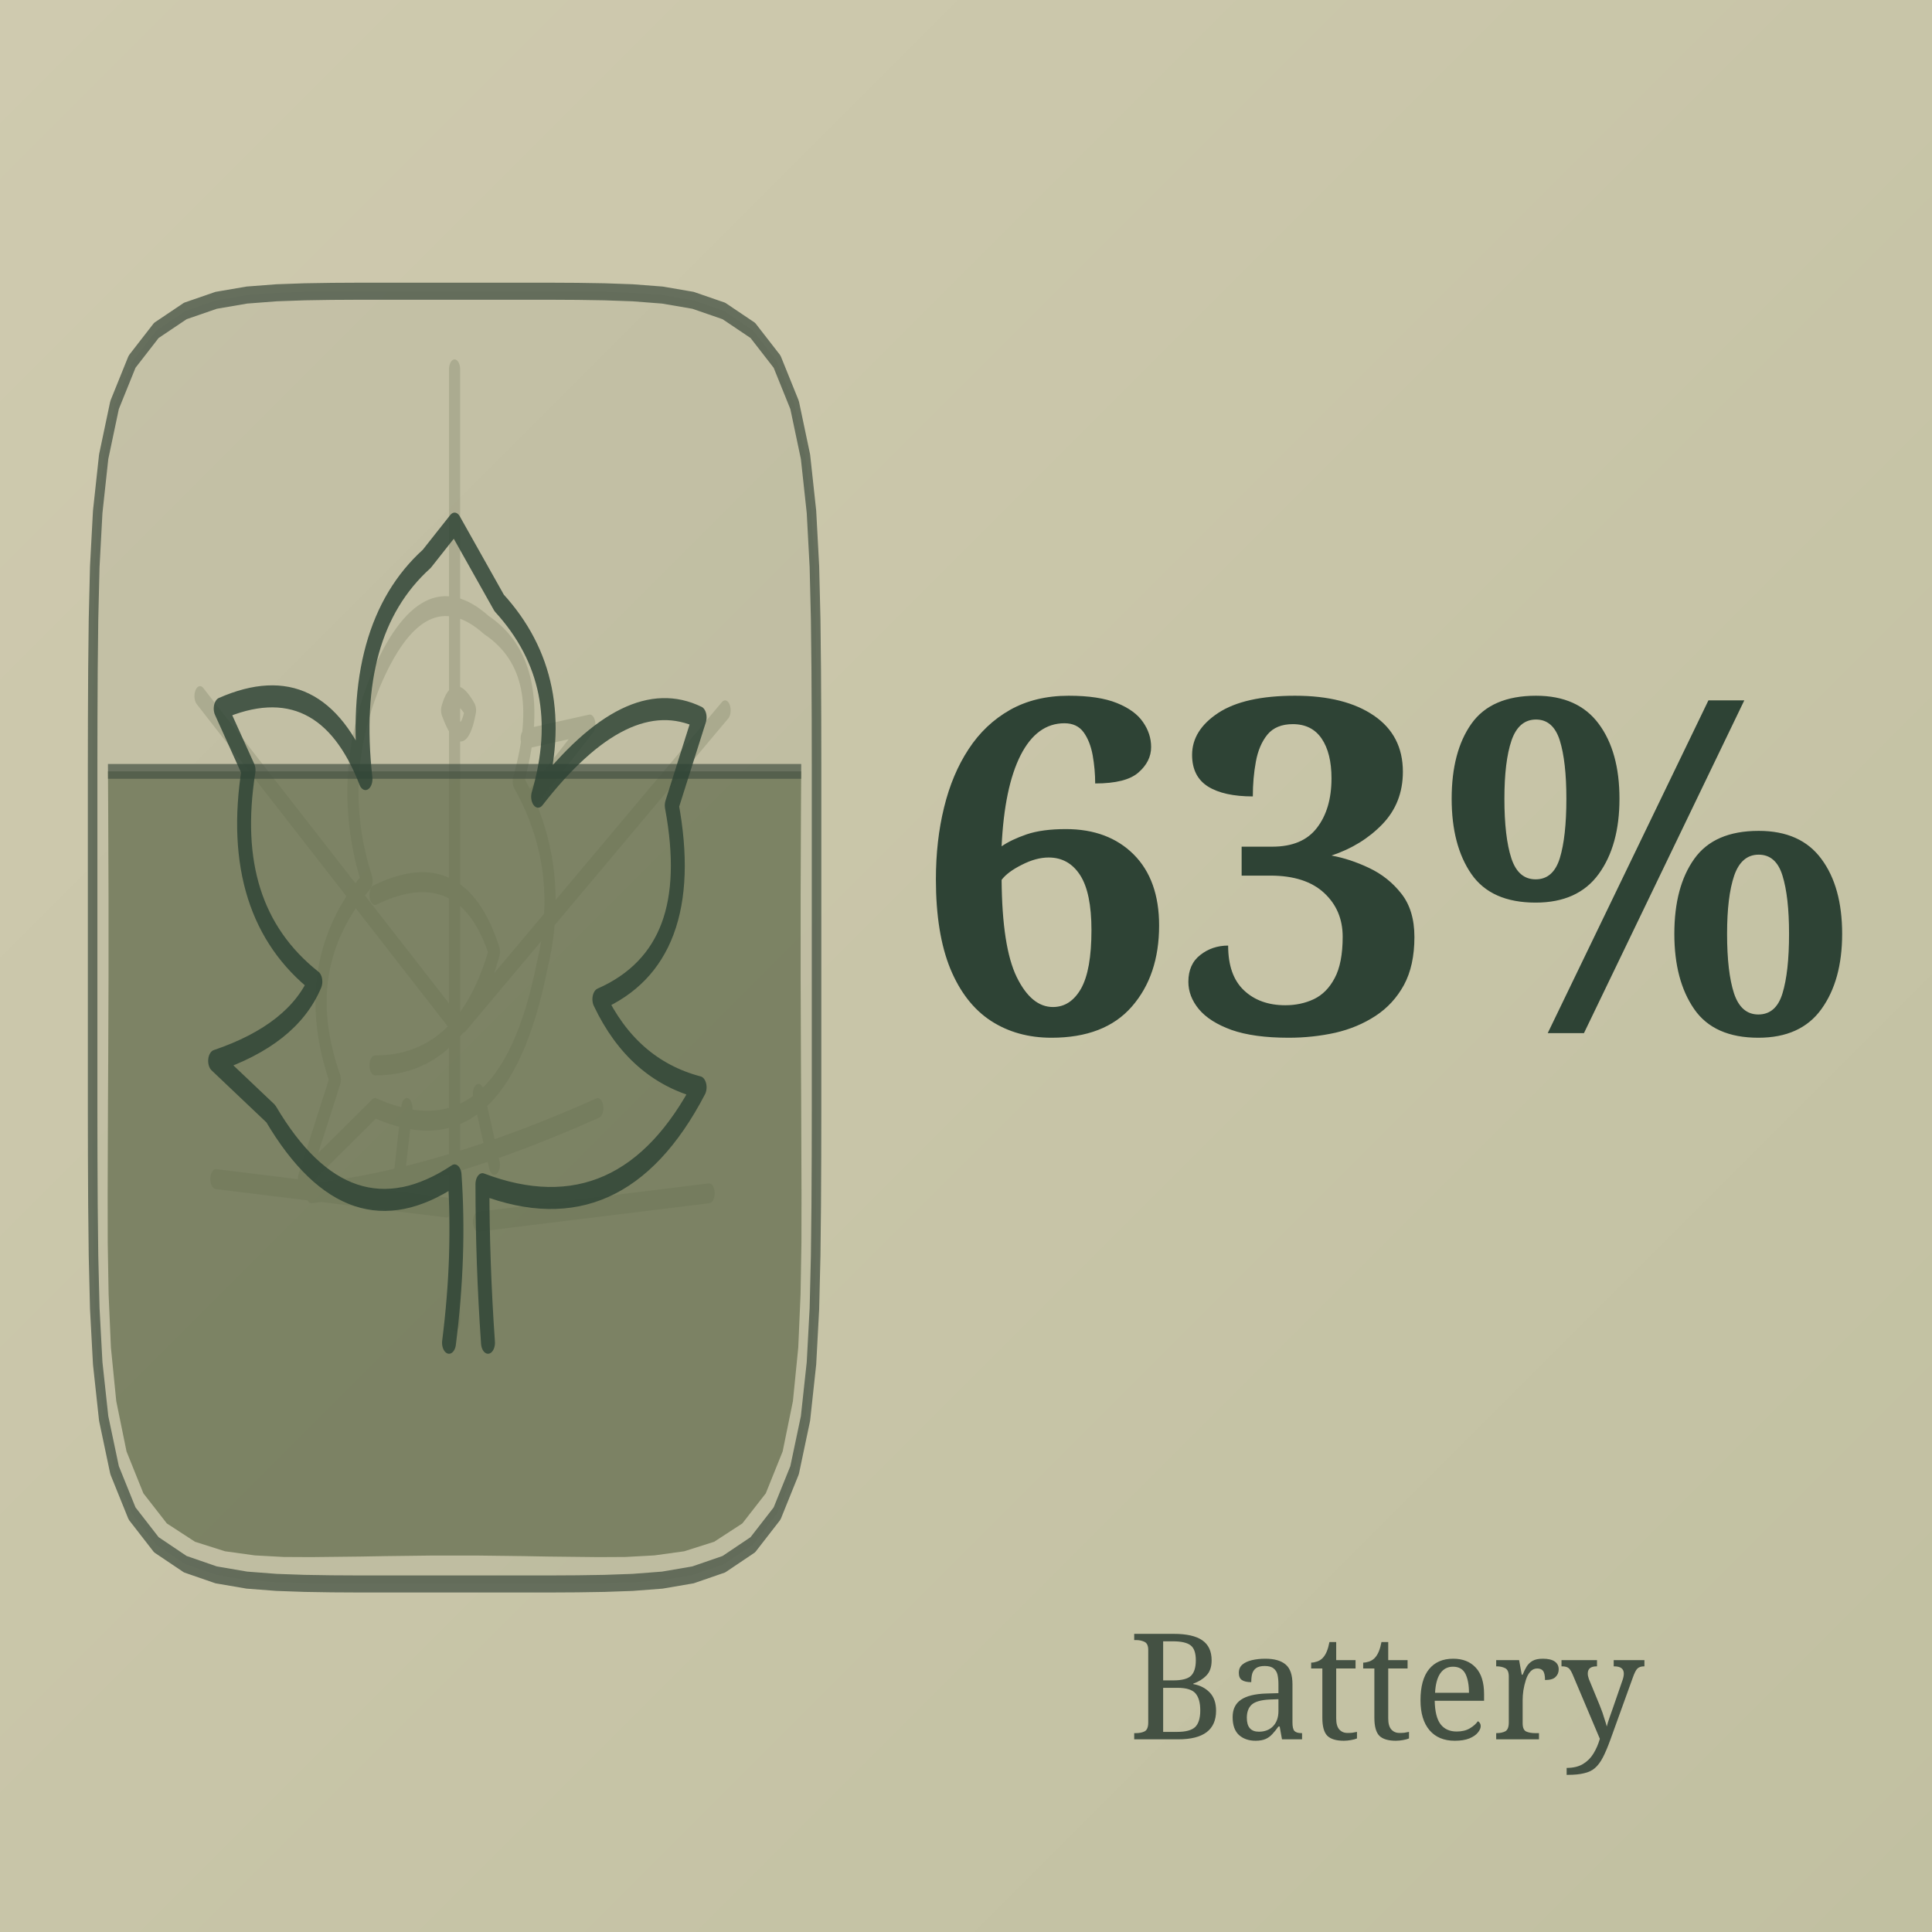
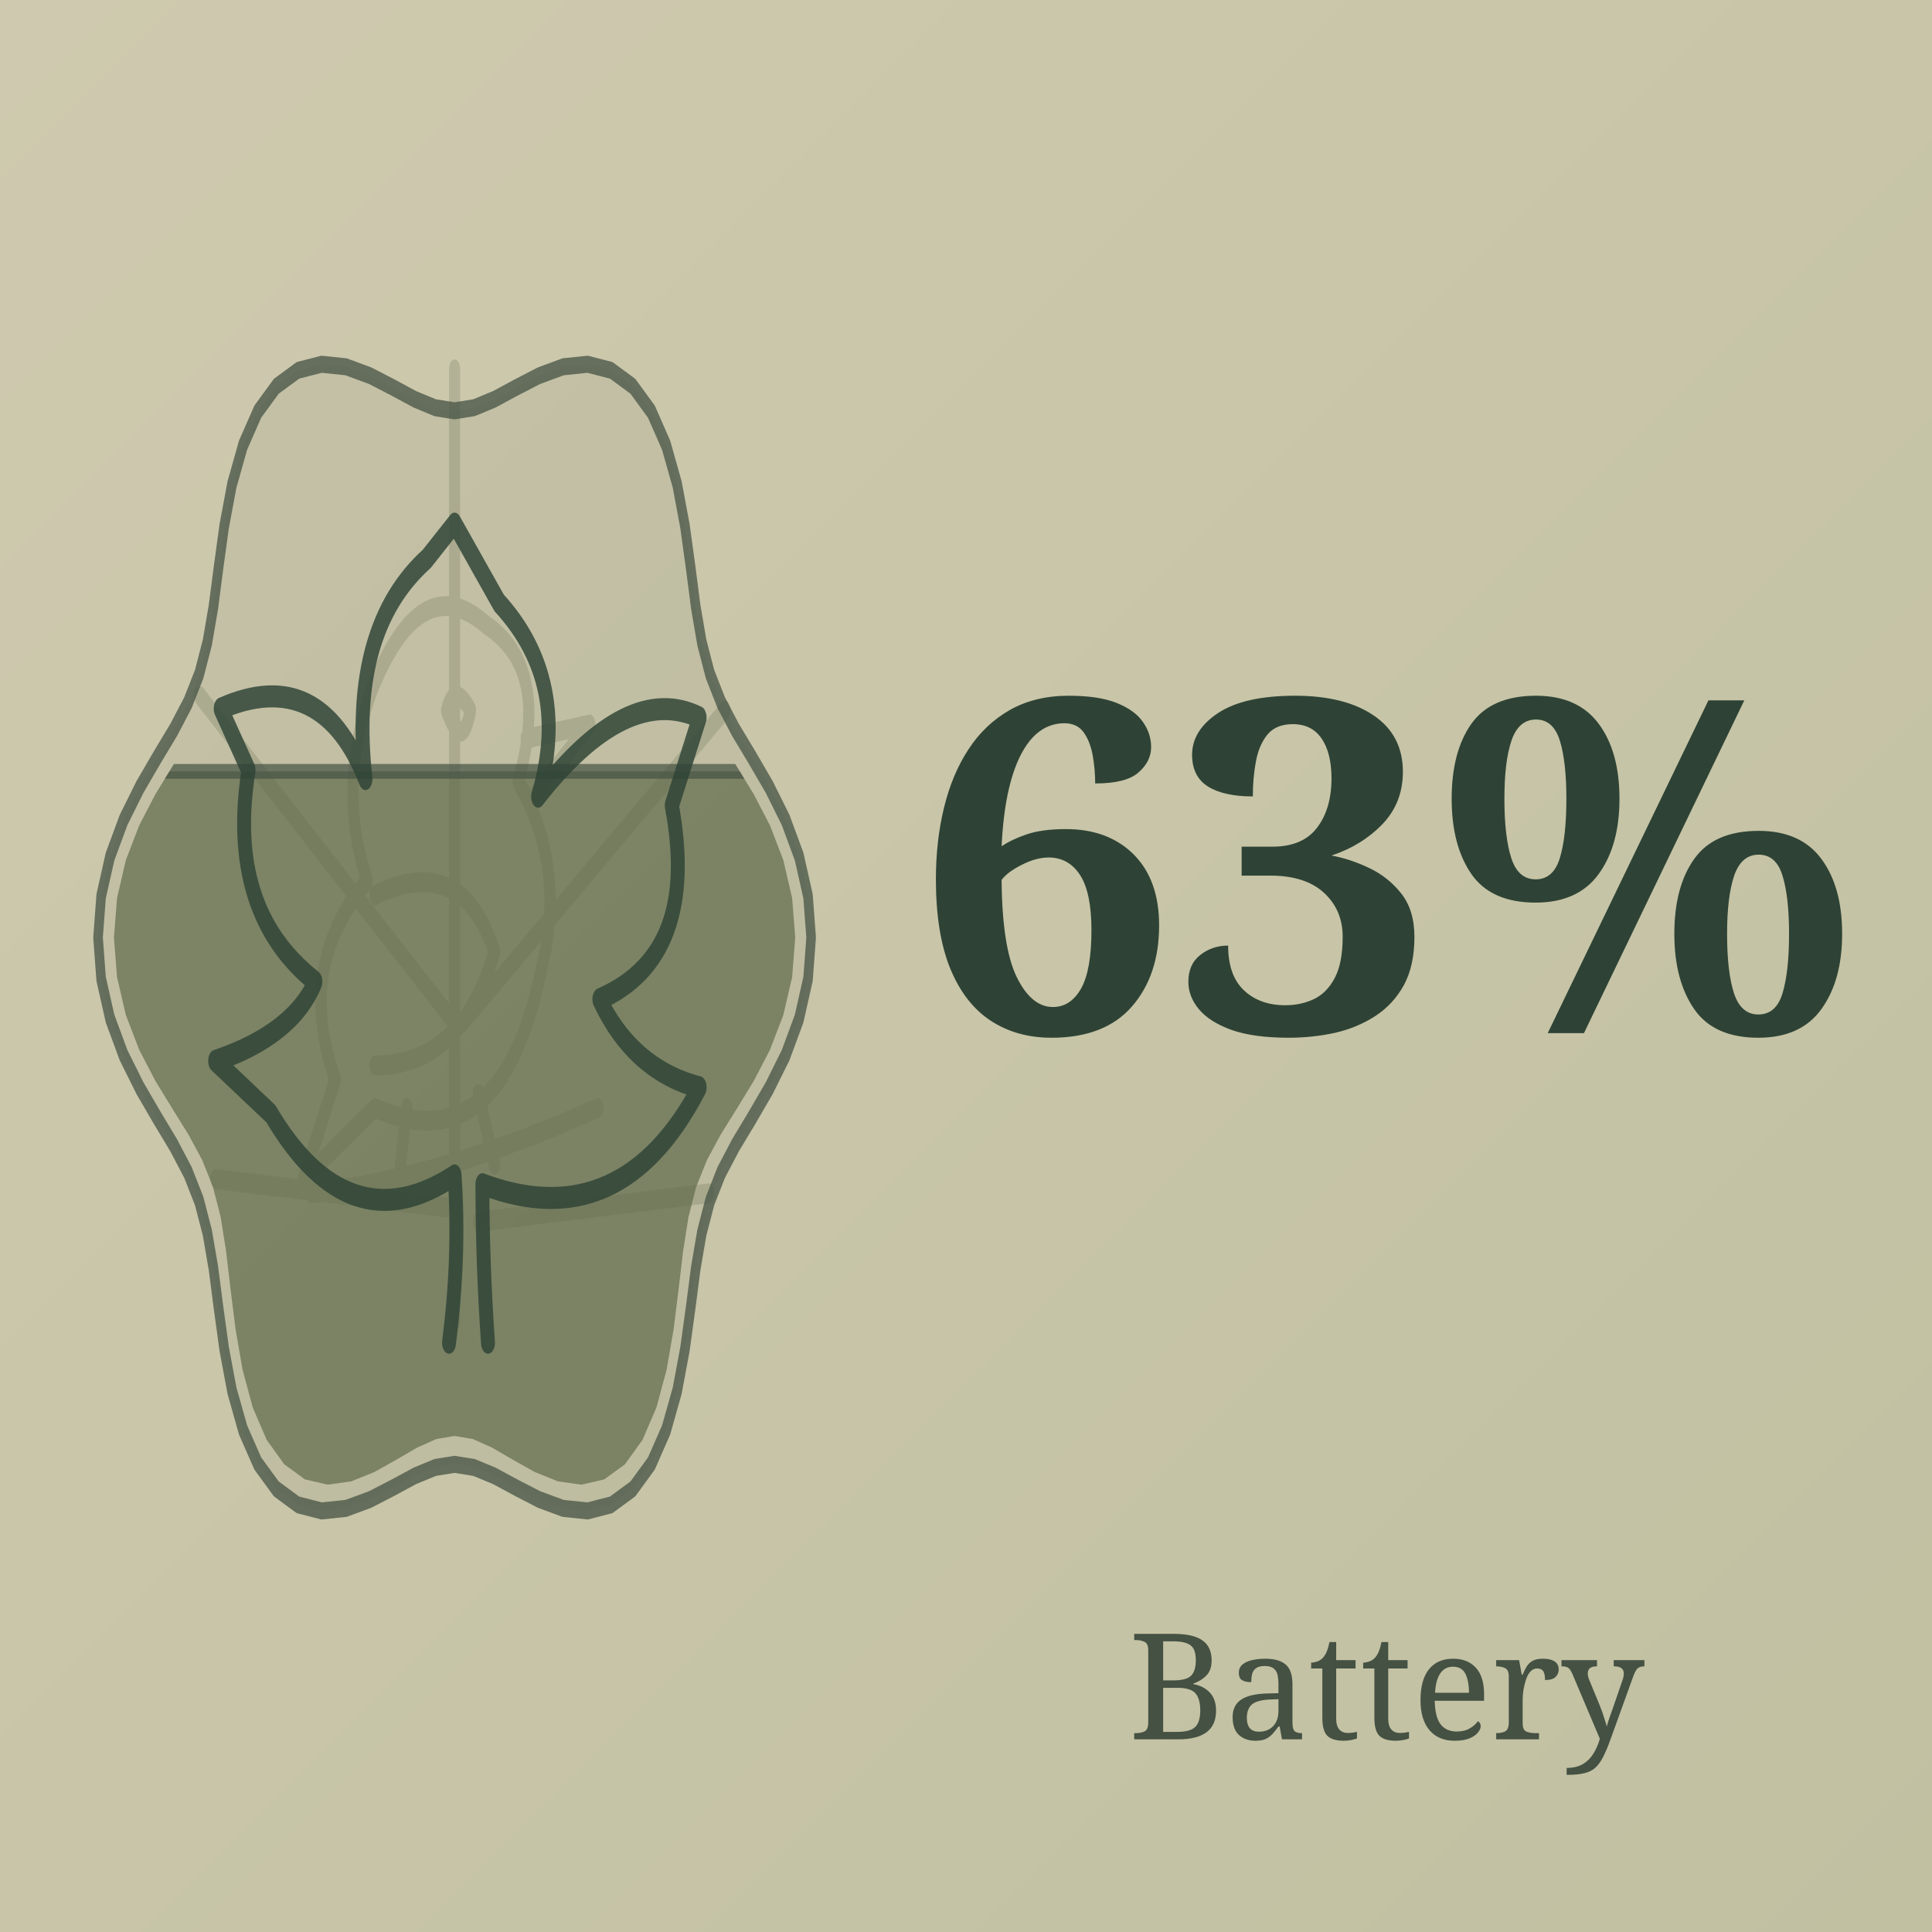
<svg xmlns="http://www.w3.org/2000/svg" width="170" height="170" viewBox="0 0 170 170">
  <defs>
    <linearGradient id="paint" x1="0" y1="0" x2="1" y2="1">
      <stop stop-color="#CFCAAF" />
      <stop offset="1" stop-color="#C1C0A1" />
    </linearGradient>
    <clipPath id="charge">
-       <path d="M 93.5 50 L 93.5 52.85 L 93.52 55.73 L 93.54 58.66 L 93.57 61.67 L 93.59 64.8 L 93.61 68.07 L 93.6 71.5 L 93.49 75.11 L 93.2 78.86 L 92.53 82.63 L 91.24 86.17 L 89.12 89.12 L 86.17 91.24 L 82.63 92.53 L 78.86 93.2 L 75.11 93.49 L 71.5 93.6 L 68.07 93.61 L 64.8 93.59 L 61.67 93.57 L 58.66 93.54 L 55.73 93.52 L 52.85 93.5 L 50 93.5 L 47.15 93.5 L 44.27 93.52 L 41.34 93.54 L 38.33 93.57 L 35.2 93.59 L 31.93 93.61 L 28.5 93.6 L 24.89 93.49 L 21.14 93.2 L 17.37 92.53 L 13.83 91.24 L 10.88 89.12 L 8.76 86.17 L 7.47 82.63 L 6.8 78.86 L 6.51 75.11 L 6.4 71.5 L 6.39 68.07 L 6.41 64.8 L 6.43 61.67 L 6.46 58.66 L 6.48 55.73 L 6.5 52.85 L 6.5 50 L 6.5 47.15 L 6.48 44.27 L 6.46 41.34 L 6.43 38.33 L 6.41 35.2 L 6.39 31.93 L 6.4 28.5 L 6.51 24.89 L 6.8 21.14 L 7.47 17.37 L 8.76 13.83 L 10.88 10.88 L 13.83 8.76 L 17.37 7.47 L 21.14 6.8 L 24.89 6.51 L 28.5 6.4 L 31.93 6.39 L 35.2 6.41 L 38.33 6.43 L 41.34 6.46 L 44.27 6.48 L 47.15 6.5 L 50 6.5 L 52.85 6.5 L 55.73 6.48 L 58.66 6.46 L 61.67 6.43 L 64.8 6.41 L 68.07 6.39 L 71.5 6.4 L 75.11 6.51 L 78.86 6.8 L 82.63 7.47 L 86.17 8.76 L 89.12 10.88 L 91.24 13.83 L 92.53 17.37 L 93.2 21.14 L 93.49 24.89 L 93.6 28.5 L 93.61 31.93 L 93.59 35.2 L 93.57 38.33 L 93.54 41.34 L 93.52 44.27 L 93.5 47.15 Z" transform="translate(5 20) scale(0.7 1.25)" />
+       <path d="M 92.82 50 L 92.43 52.78 L 91.33 55.44 L 89.65 57.89 L 87.62 60.08 L 85.48 62.04 L 83.46 63.86 L 81.73 65.65 L 80.38 67.54 L 79.41 69.65 L 78.73 72.05 L 78.17 74.71 L 77.54 77.54 L 76.66 80.4 L 75.38 83.07 L 73.62 85.36 L 71.41 87.08 L 68.81 88.14 L 65.95 88.51 L 63 88.28 L 60.08 87.62 L 57.31 86.75 L 54.73 85.91 L 52.31 85.3 L 50 85.08 L 47.69 85.3 L 45.27 85.91 L 42.69 86.75 L 39.92 87.62 L 37 88.28 L 34.05 88.51 L 31.19 88.14 L 28.59 87.08 L 26.38 85.36 L 24.62 83.07 L 23.34 80.4 L 22.46 77.54 L 21.83 74.71 L 21.27 72.05 L 20.59 69.65 L 19.62 67.54 L 18.27 65.65 L 16.54 63.86 L 14.52 62.04 L 12.38 60.08 L 10.35 57.89 L 8.67 55.44 L 7.57 52.78 L 7.18 50 L 7.57 47.22 L 8.67 44.56 L 10.35 42.11 L 12.38 39.92 L 14.52 37.96 L 16.54 36.14 L 18.27 34.35 L 19.62 32.46 L 20.59 30.35 L 21.27 27.95 L 21.83 25.29 L 22.46 22.46 L 23.34 19.6 L 24.62 16.93 L 26.38 14.64 L 28.59 12.92 L 31.19 11.86 L 34.05 11.49 L 37 11.72 L 39.92 12.38 L 42.69 13.25 L 45.27 14.09 L 47.69 14.7 L 50 14.92 L 52.31 14.7 L 54.73 14.09 L 57.31 13.25 L 60.08 12.38 L 63 11.72 L 65.95 11.49 L 68.81 11.86 L 71.41 12.92 L 73.62 14.64 L 75.38 16.93 L 76.66 19.6 L 77.54 22.46 L 78.17 25.29 L 78.73 27.95 L 79.41 30.35 L 80.38 32.46 L 81.73 34.35 L 83.46 36.14 L 85.48 37.96 L 87.62 39.92 L 89.65 42.11 L 91.33 44.56 L 92.43 47.22 Z" transform="translate(5 20) scale(0.7 1.25)" />
    </clipPath>
  </defs>
  <rect width="170" height="170" fill="url(#paint)" />
  <g font-family="Georgia,serif" style="font-variant-numeric:tabular-nums">
-     <path d="M 95.5 50 L 95.5 52.98 L 95.5 55.99 L 95.5 59.05 L 95.5 62.19 L 95.49 65.44 L 95.46 68.83 L 95.39 72.38 L 95.23 76.11 L 94.86 79.97 L 94.11 83.85 L 92.74 87.49 L 90.54 90.54 L 87.49 92.74 L 83.85 94.11 L 79.97 94.86 L 76.11 95.23 L 72.38 95.39 L 68.83 95.46 L 65.44 95.49 L 62.19 95.5 L 59.05 95.5 L 55.99 95.5 L 52.98 95.5 L 50 95.5 L 47.02 95.5 L 44.01 95.5 L 40.95 95.5 L 37.81 95.5 L 34.56 95.49 L 31.17 95.46 L 27.62 95.39 L 23.89 95.23 L 20.03 94.86 L 16.15 94.11 L 12.51 92.74 L 9.46 90.54 L 7.26 87.49 L 5.89 83.85 L 5.14 79.97 L 4.77 76.11 L 4.61 72.38 L 4.54 68.83 L 4.51 65.44 L 4.5 62.19 L 4.5 59.05 L 4.5 55.99 L 4.5 52.98 L 4.5 50 L 4.5 47.02 L 4.5 44.01 L 4.5 40.95 L 4.5 37.81 L 4.51 34.56 L 4.54 31.17 L 4.61 27.62 L 4.77 23.89 L 5.14 20.03 L 5.89 16.15 L 7.26 12.51 L 9.46 9.46 L 12.51 7.26 L 16.15 5.89 L 20.03 5.14 L 23.89 4.77 L 27.62 4.61 L 31.17 4.54 L 34.56 4.51 L 37.81 4.5 L 40.95 4.5 L 44.01 4.5 L 47.02 4.5 L 50 4.5 L 52.98 4.5 L 55.99 4.5 L 59.05 4.5 L 62.19 4.5 L 65.44 4.51 L 68.83 4.54 L 72.38 4.61 L 76.11 4.77 L 79.97 5.14 L 83.85 5.89 L 87.49 7.26 L 90.54 9.46 L 92.74 12.51 L 94.11 16.15 L 94.86 20.03 L 95.23 23.89 L 95.39 27.62 L 95.46 31.17 L 95.49 34.56 L 95.5 37.81 L 95.5 40.95 L 95.5 44.01 L 95.5 47.02 Z" transform="translate(5 20) scale(0.7 1.25)" fill="#2E4335" opacity="0.06" />
+     <path d="M 94.82 50 L 94.43 52.91 L 93.31 55.7 L 91.61 58.28 L 89.55 60.6 L 87.38 62.69 L 85.31 64.62 L 83.52 66.53 L 82.11 68.54 L 81.08 70.77 L 80.32 73.26 L 79.68 76.02 L 78.96 78.96 L 77.98 81.9 L 76.59 84.66 L 74.74 87.02 L 72.41 88.81 L 69.69 89.93 L 66.72 90.36 L 63.64 90.18 L 60.6 89.55 L 57.7 88.71 L 54.99 87.89 L 52.44 87.3 L 50 87.08 L 47.56 87.3 L 45.01 87.89 L 42.3 88.71 L 39.4 89.55 L 36.36 90.18 L 33.28 90.36 L 30.31 89.93 L 27.59 88.81 L 25.26 87.02 L 23.41 84.66 L 22.02 81.9 L 21.04 78.96 L 20.32 76.02 L 19.68 73.26 L 18.92 70.77 L 17.89 68.54 L 16.48 66.53 L 14.69 64.62 L 12.62 62.69 L 10.45 60.6 L 8.39 58.28 L 6.69 55.7 L 5.57 52.91 L 5.18 50 L 5.57 47.09 L 6.69 44.3 L 8.39 41.72 L 10.45 39.4 L 12.62 37.31 L 14.69 35.38 L 16.48 33.47 L 17.89 31.46 L 18.92 29.23 L 19.68 26.74 L 20.32 23.98 L 21.04 21.04 L 22.02 18.1 L 23.41 15.34 L 25.26 12.98 L 27.59 11.19 L 30.31 10.07 L 33.28 9.64 L 36.36 9.82 L 39.4 10.45 L 42.3 11.29 L 45.01 12.11 L 47.56 12.7 L 50 12.92 L 52.44 12.7 L 54.99 12.11 L 57.7 11.29 L 60.6 10.45 L 63.64 9.82 L 66.72 9.64 L 69.69 10.07 L 72.41 11.19 L 74.74 12.98 L 76.59 15.34 L 77.98 18.1 L 78.96 21.04 L 79.68 23.98 L 80.32 26.74 L 81.08 29.23 L 82.11 31.46 L 83.52 33.47 L 85.31 35.38 L 87.38 37.31 L 89.55 39.4 L 91.61 41.72 L 93.31 44.3 L 94.43 47.09 Z" transform="translate(5 20) scale(0.7 1.25)" fill="#2E4335" opacity="0.06" />
    <path d="M 50 77 L 50 10 M 49 69 L 20 67 M 50 56 L 18 33 M 51 56 L 84 34 M 53 70 L 82 68 M 32 68 Q 48 67 68 62 M 44 62 L 43 67 M 53 61 L 55 66 M 35 60 L 31 67 L 40 62 Q 56 66 61 52 Q 64 45 58 39 Q 62 31 54 28 Q 46 24 40 32 Q 35 39 39 46 Q 30 52 35 60 Z M 59 36 L 67 35 L 60 40 M 49 34 Q 50 32 52 34 Q 51 37 49 34 M 40 47 Q 51 44 55 51 Q 51 59 40 59" transform="translate(5 20) scale(0.7 1.25)" fill="none" stroke="#606A4A" stroke-width="1.4" stroke-linecap="round" stroke-linejoin="round" opacity="0.24" />
    <g clip-path="url(#charge)">
      <rect x="5" y="67.875" width="70" height="70.875" rx="0" fill="#606A4A" opacity="0.7" />
      <line x1="5" y1="67.875" x2="75" y2="67.875" stroke="#445143" opacity="0.7" stroke-width="1.3" stroke-linecap="round" />
      <path d="M 49 96 Q 51 86 50 77 Q 31 85 17 70 L 7 64 Q 21 61 25 55 Q 9 47 13 31 L 8 24 Q 26 19 34 32 Q 31 15 45 7 L 50 3 L 58 12 Q 71 21 65 34 Q 81 21 94 25 L 89 35 Q 94 52 76 57 Q 82 65 94 67 Q 80 84 55 78 Q 55 87 56 96" transform="translate(15.5 43.75) scale(0.49 0.775)" fill="none" stroke="#2E4335" stroke-width="2.5" stroke-linecap="round" stroke-linejoin="round" opacity="0.83" />
    </g>
-     <path d="M 95.5 50 L 95.5 52.98 L 95.5 55.99 L 95.5 59.05 L 95.5 62.19 L 95.49 65.44 L 95.46 68.83 L 95.39 72.38 L 95.23 76.11 L 94.86 79.97 L 94.11 83.85 L 92.74 87.49 L 90.54 90.54 L 87.49 92.74 L 83.85 94.11 L 79.97 94.86 L 76.11 95.23 L 72.38 95.39 L 68.83 95.46 L 65.44 95.49 L 62.19 95.5 L 59.05 95.5 L 55.99 95.5 L 52.98 95.5 L 50 95.5 L 47.02 95.5 L 44.01 95.5 L 40.95 95.5 L 37.81 95.5 L 34.56 95.49 L 31.17 95.46 L 27.62 95.39 L 23.89 95.23 L 20.03 94.86 L 16.15 94.11 L 12.51 92.74 L 9.46 90.54 L 7.26 87.49 L 5.89 83.85 L 5.14 79.97 L 4.77 76.11 L 4.61 72.38 L 4.54 68.83 L 4.51 65.44 L 4.5 62.19 L 4.5 59.05 L 4.5 55.99 L 4.5 52.98 L 4.5 50 L 4.5 47.02 L 4.5 44.01 L 4.5 40.95 L 4.5 37.81 L 4.51 34.56 L 4.54 31.17 L 4.61 27.62 L 4.77 23.89 L 5.14 20.03 L 5.89 16.15 L 7.26 12.51 L 9.46 9.46 L 12.51 7.26 L 16.15 5.89 L 20.03 5.14 L 23.89 4.77 L 27.62 4.61 L 31.17 4.54 L 34.56 4.51 L 37.81 4.5 L 40.95 4.5 L 44.01 4.5 L 47.02 4.5 L 50 4.5 L 52.98 4.5 L 55.99 4.5 L 59.05 4.5 L 62.19 4.5 L 65.44 4.51 L 68.83 4.54 L 72.38 4.61 L 76.11 4.77 L 79.97 5.14 L 83.85 5.89 L 87.49 7.26 L 90.54 9.46 L 92.74 12.51 L 94.11 16.15 L 94.86 20.03 L 95.23 23.89 L 95.39 27.62 L 95.46 31.17 L 95.49 34.56 L 95.5 37.81 L 95.5 40.95 L 95.5 44.01 L 95.5 47.02 Z" transform="translate(5 20) scale(0.7 1.25)" fill="none" stroke="#445143" stroke-width="1.2" stroke-linecap="round" stroke-linejoin="round" opacity="0.75" />
+     <path d="M 94.82 50 L 94.43 52.91 L 93.31 55.7 L 91.61 58.28 L 89.55 60.6 L 87.38 62.69 L 85.31 64.62 L 83.52 66.53 L 82.11 68.54 L 81.08 70.77 L 80.32 73.26 L 79.68 76.02 L 78.96 78.96 L 77.98 81.9 L 76.59 84.66 L 74.74 87.02 L 72.41 88.81 L 69.69 89.93 L 66.72 90.36 L 63.64 90.18 L 60.6 89.55 L 57.7 88.71 L 54.99 87.89 L 52.44 87.3 L 50 87.08 L 47.56 87.3 L 45.01 87.89 L 42.3 88.71 L 39.4 89.55 L 36.36 90.18 L 33.28 90.36 L 30.31 89.93 L 27.59 88.81 L 25.26 87.02 L 23.41 84.66 L 22.02 81.9 L 21.04 78.96 L 20.32 76.02 L 19.68 73.26 L 18.92 70.77 L 17.89 68.54 L 16.48 66.53 L 14.69 64.62 L 12.62 62.69 L 10.45 60.6 L 8.39 58.28 L 6.69 55.7 L 5.57 52.91 L 5.18 50 L 5.57 47.09 L 6.69 44.3 L 8.39 41.72 L 10.45 39.4 L 12.62 37.31 L 14.69 35.38 L 16.48 33.47 L 17.89 31.46 L 18.92 29.23 L 19.68 26.74 L 20.32 23.98 L 21.04 21.04 L 22.02 18.1 L 23.41 15.34 L 25.26 12.98 L 27.59 11.19 L 30.31 10.07 L 33.28 9.64 L 36.36 9.82 L 39.4 10.45 L 42.3 11.29 L 45.01 12.11 L 47.56 12.7 L 50 12.92 L 52.44 12.7 L 54.99 12.11 L 57.7 11.29 L 60.6 10.45 L 63.64 9.82 L 66.72 9.64 L 69.69 10.07 L 72.41 11.19 L 74.74 12.98 L 76.59 15.34 L 77.98 18.1 L 78.96 21.04 L 79.68 23.98 L 80.32 26.74 L 81.08 29.23 L 82.11 31.46 L 83.52 33.47 L 85.31 35.38 L 87.38 37.31 L 89.55 39.4 L 91.61 41.72 L 93.31 44.3 L 94.43 47.09 Z" transform="translate(5 20) scale(0.7 1.25)" fill="none" stroke="#445143" stroke-width="1.2" stroke-linecap="round" stroke-linejoin="round" opacity="0.75" />
    <text x="122" y="75" font-size="41" font-weight="700" fill="#2E4335" text-anchor="middle" dominant-baseline="central" alignment-baseline="central">63%</text>
    <text x="122" y="148" font-size="13" font-weight="500" fill="#445143" text-anchor="middle" dominant-baseline="central" alignment-baseline="central">Battery</text>
  </g>
</svg>
